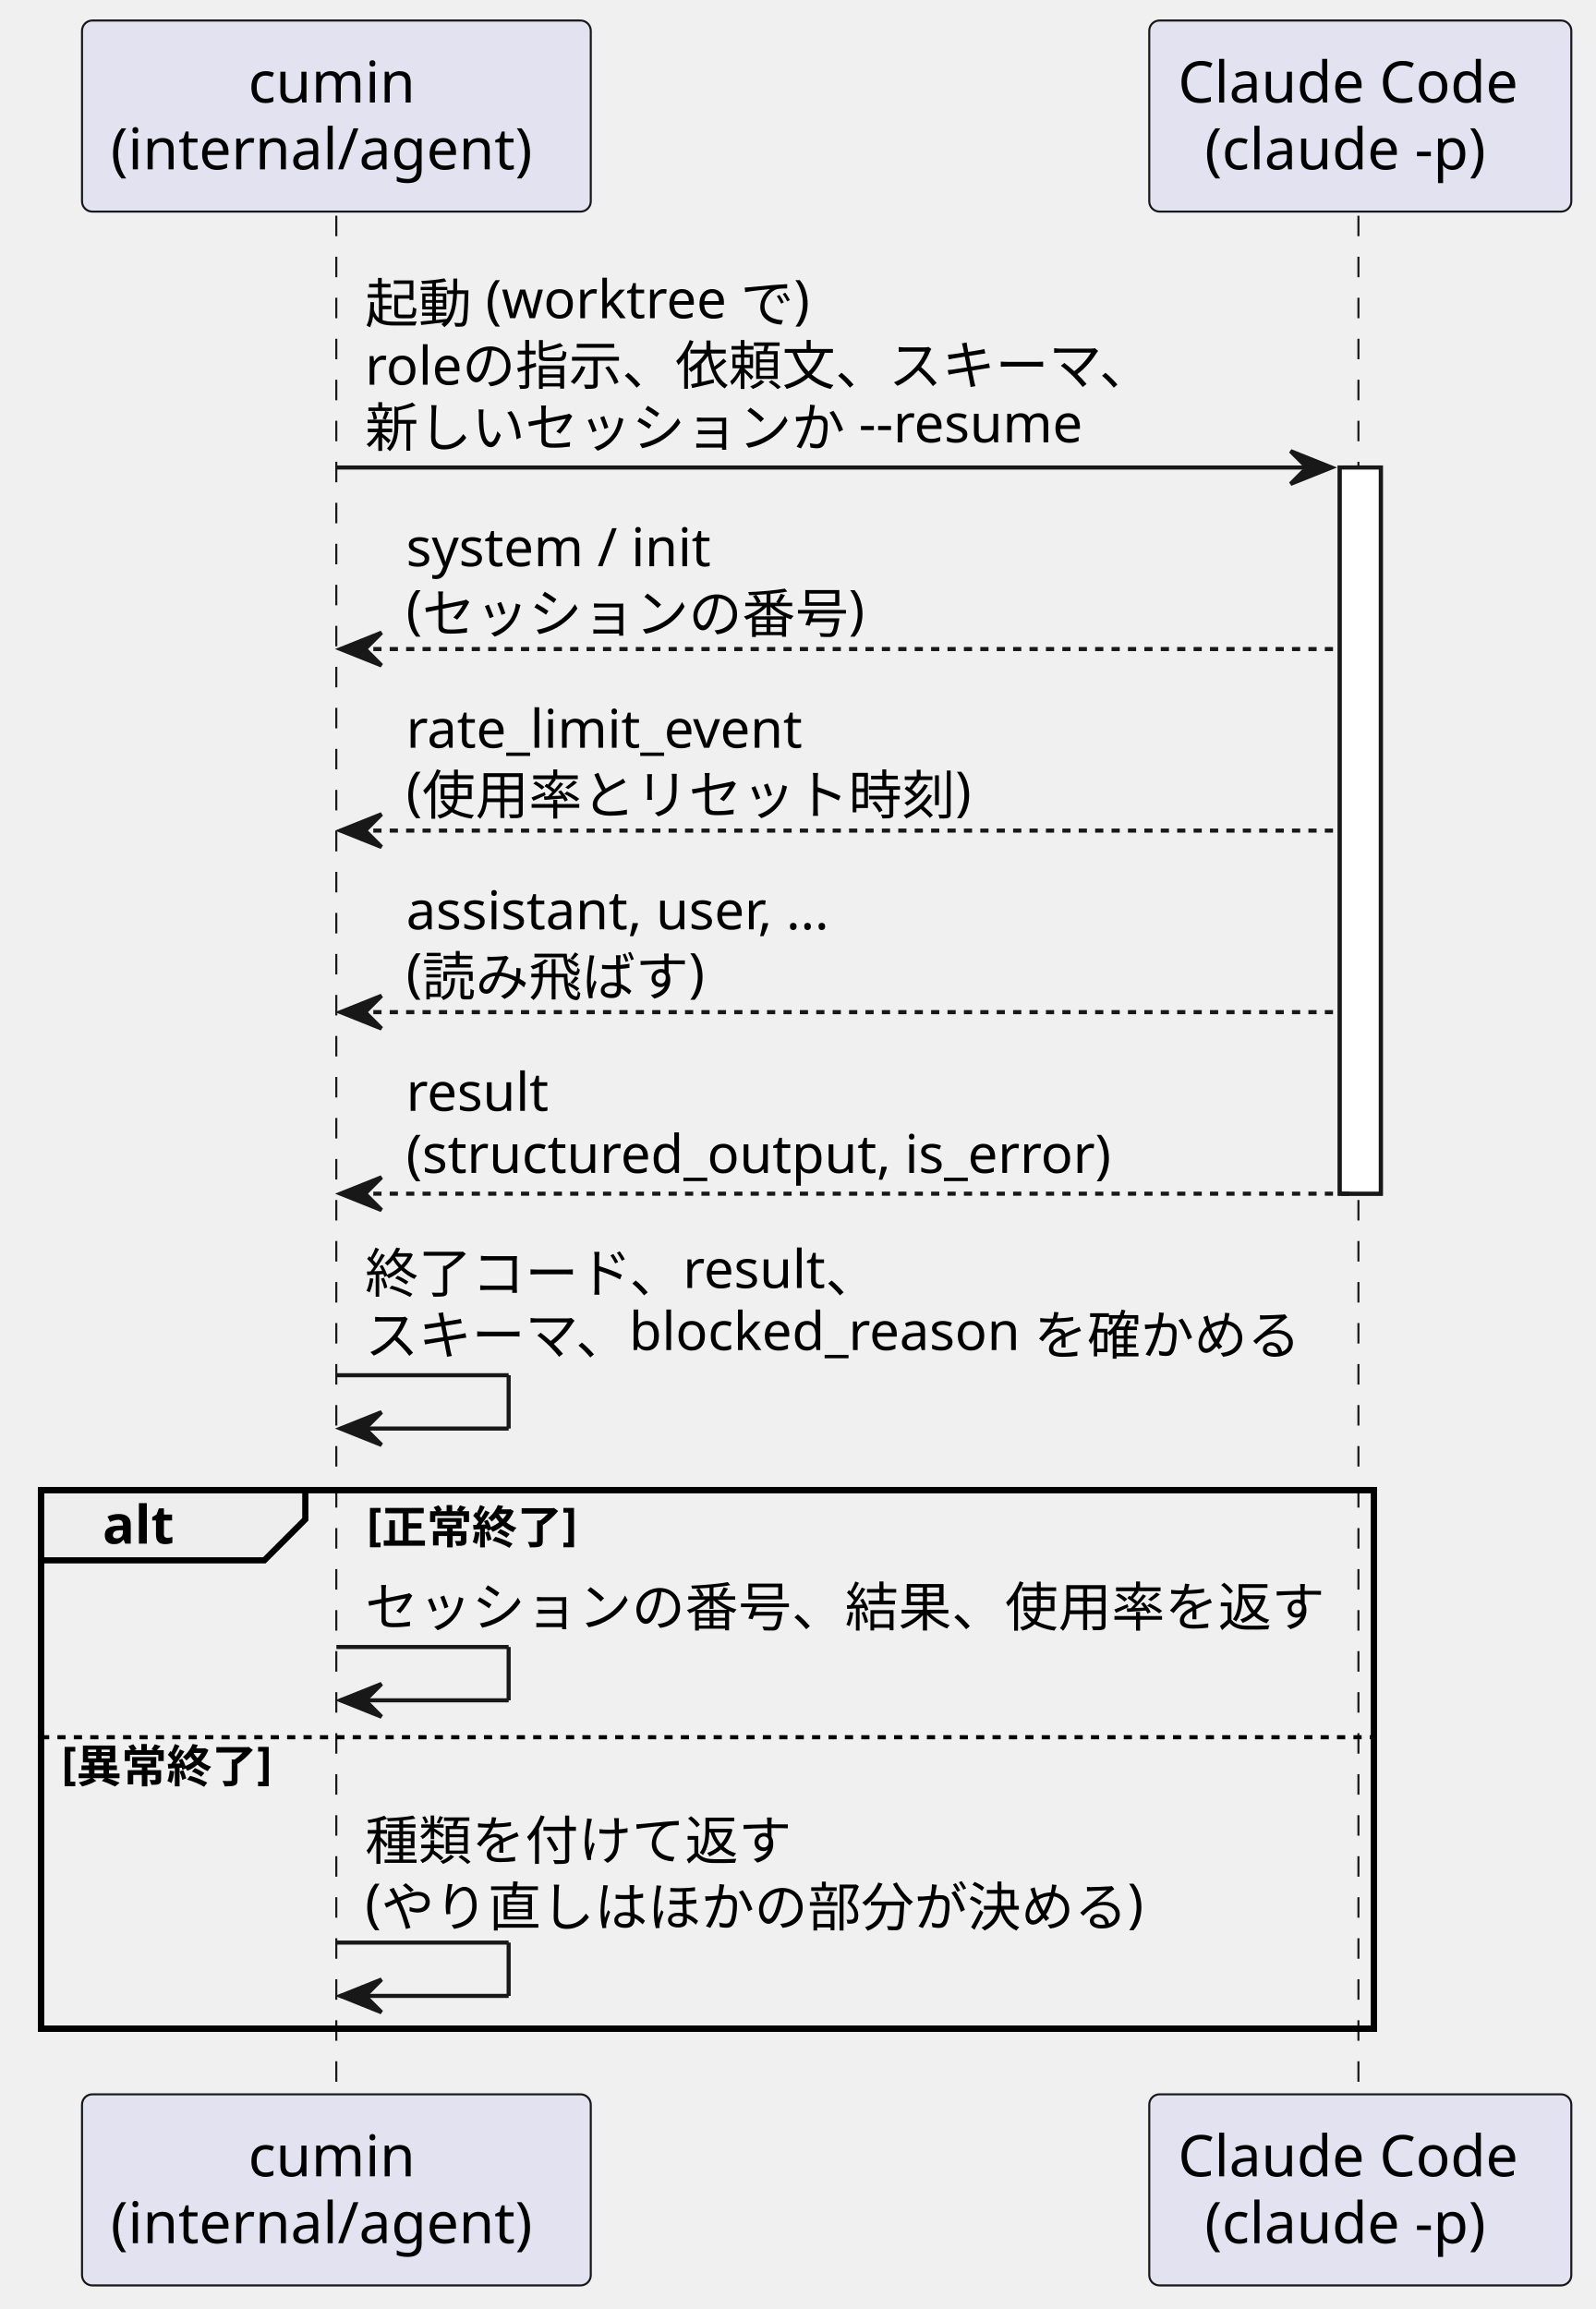
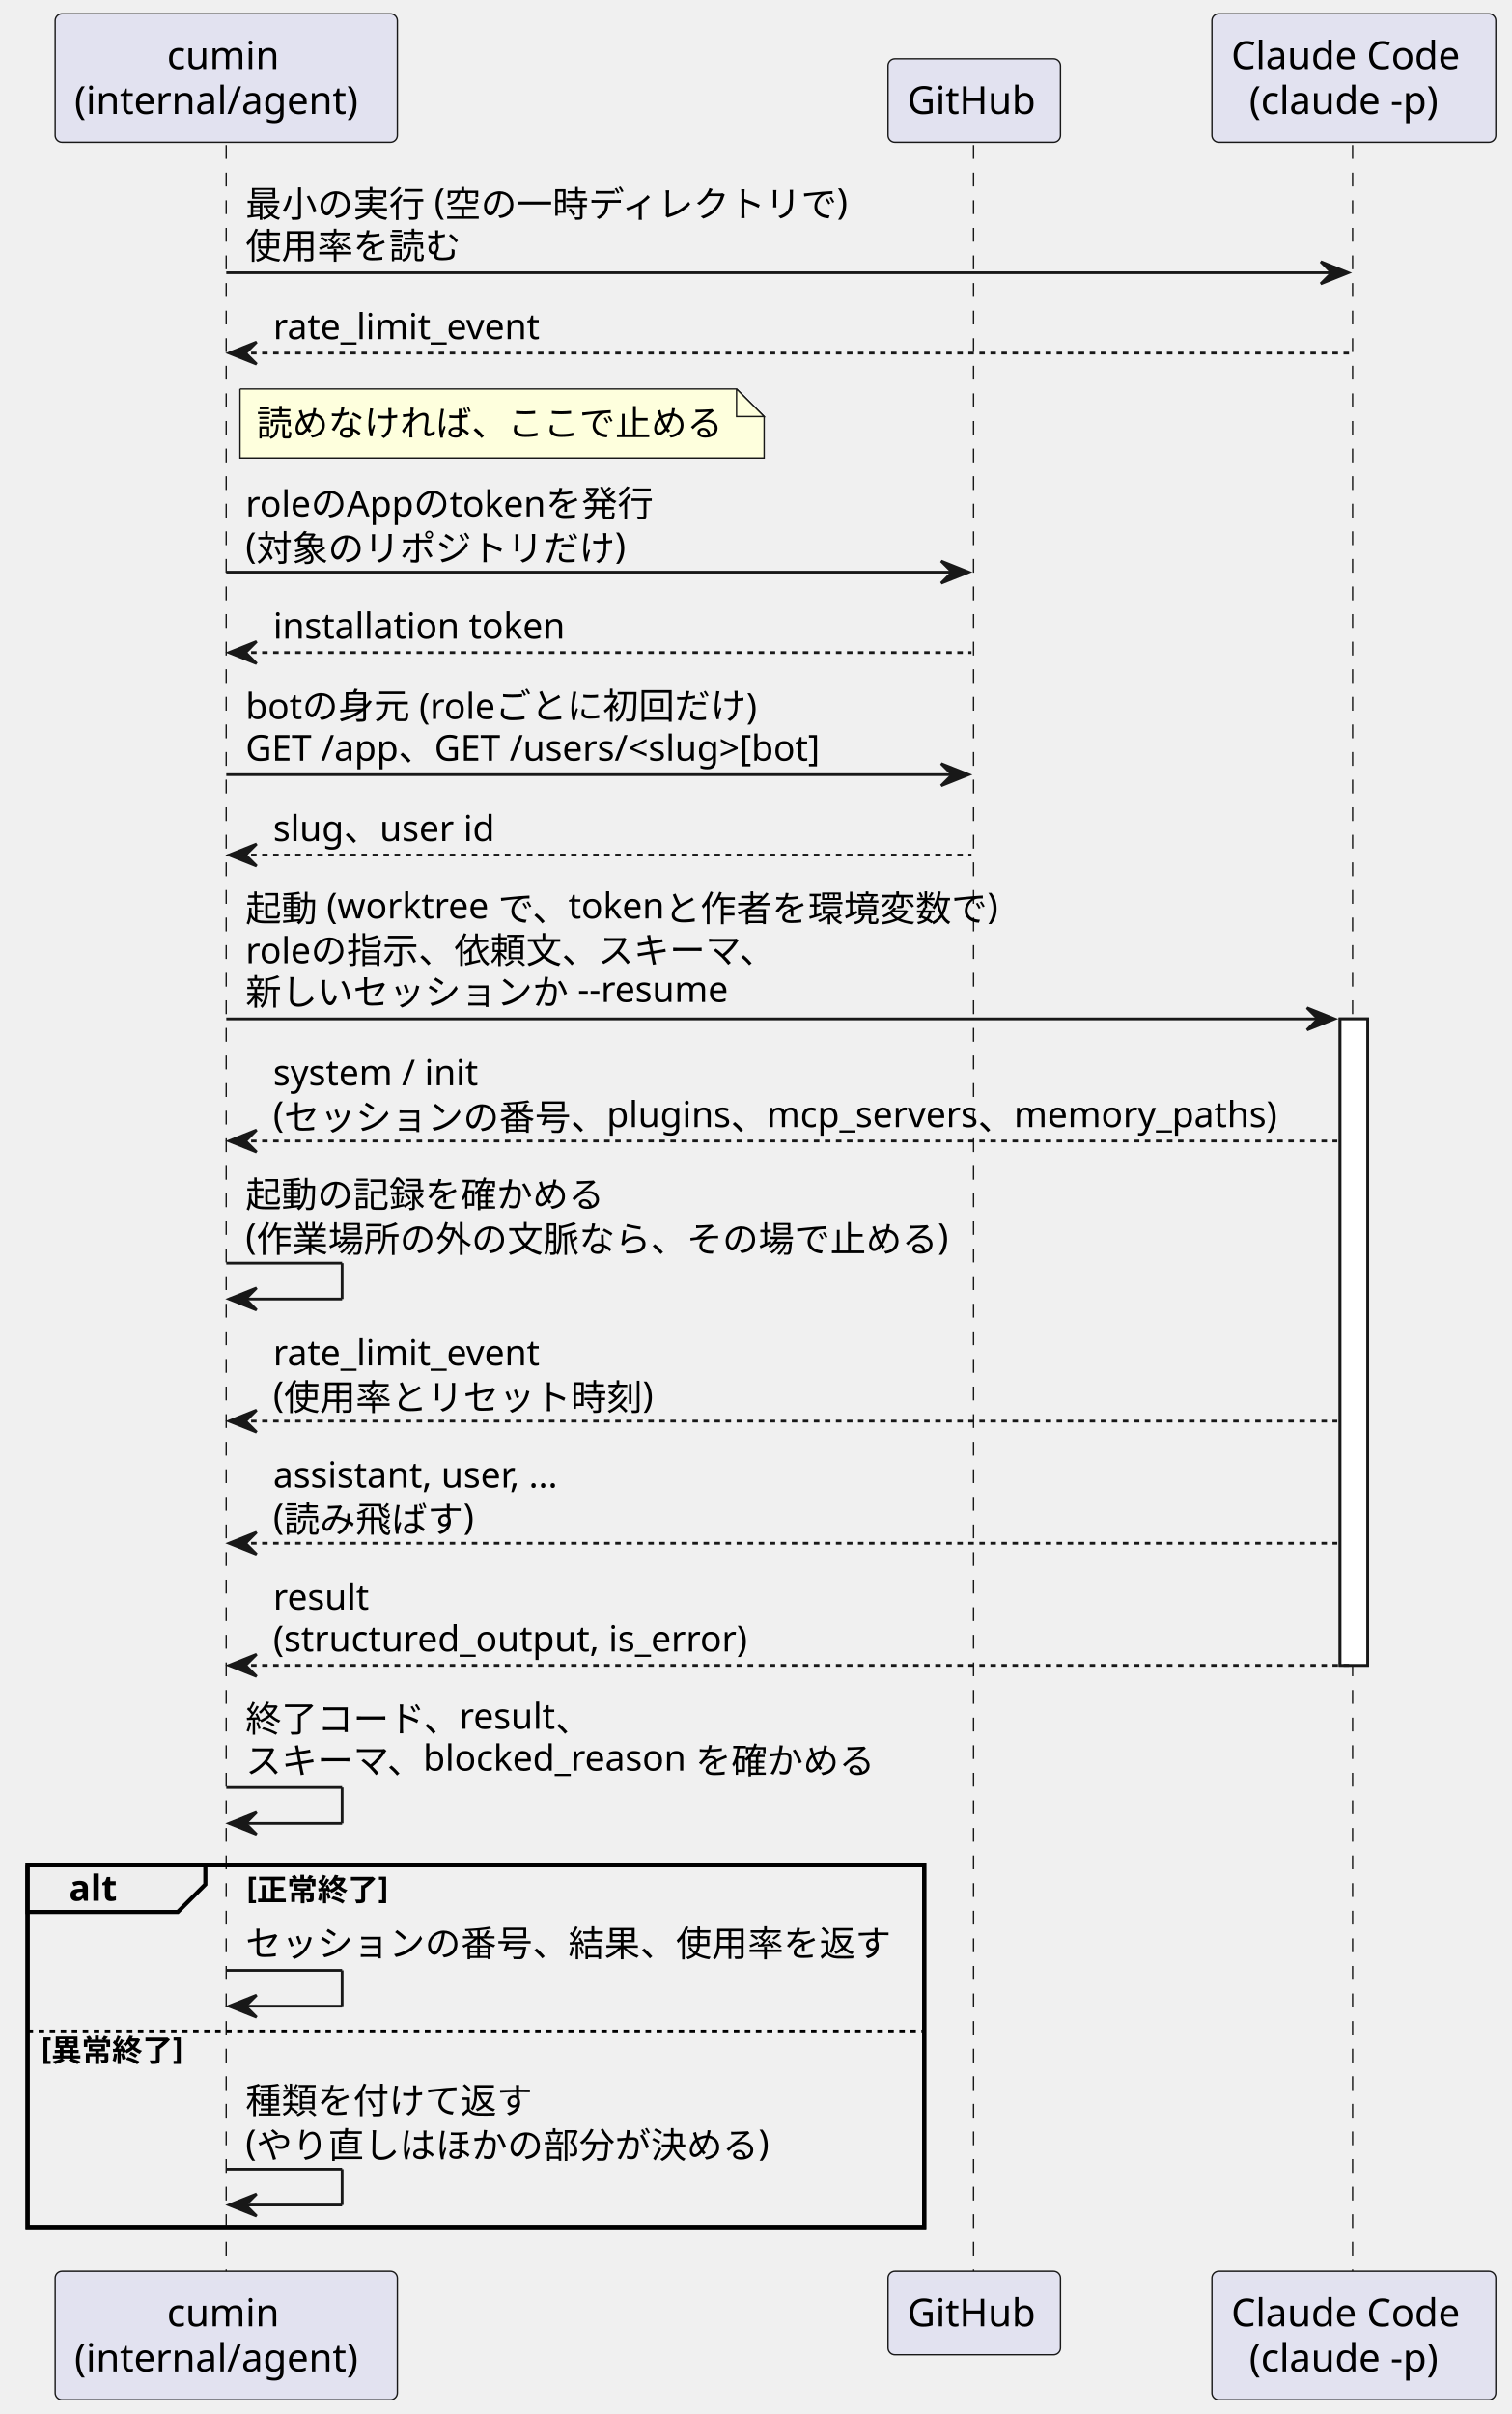
- <svg xmlns="http://www.w3.org/2000/svg" contentStyleType="text/css" data-diagram-type="SEQUENCE" height="563px" preserveAspectRatio="none" style="width:389px;height:563px;background:#FFFFFF;" version="1.1" viewBox="0 0 389 563" width="389px" zoomAndPan="magnify">
+ <svg xmlns="http://www.w3.org/2000/svg" contentStyleType="text/css" data-diagram-type="SEQUENCE" height="875px" preserveAspectRatio="none" style="width:548px;height:875px;background:#FFFFFF;" version="1.1" viewBox="0 0 548 875" width="548px" zoomAndPan="magnify">
  <defs />
  <g>
    <g>
-       <rect fill="#FFFFFF" height="177.062" style="stroke:#181818;stroke-width:1;" width="10" x="326.673" y="113.992" />
+       <rect fill="#FFFFFF" height="234.328" style="stroke:#181818;stroke-width:1;" width="10" x="485.777" y="369.32" />
    </g>
-     <rect fill="none" height="131.336" style="stroke:#000000;stroke-width:1.5;" width="325.023" x="10" y="363.32" />
+     <rect fill="none" height="131.336" style="stroke:#000000;stroke-width:1.5;" width="325.023" x="10" y="675.914" />
    <g>
-       <rect fill="#000000" fill-opacity="0" height="459.062" width="8" x="78.022" y="52.594" />
-       <line style="stroke:#181818;stroke-width:0.5;stroke-dasharray:5,5;" x1="82" x2="82" y1="52.594" y2="511.656" />
+       <rect fill="#000000" fill-opacity="0" height="771.656" width="8" x="78.022" y="52.594" />
+       <line style="stroke:#181818;stroke-width:0.5;stroke-dasharray:5,5;" x1="82" x2="82" y1="52.594" y2="824.25" />
    </g>
    <g>
-       <rect fill="#000000" fill-opacity="0" height="459.062" width="8" x="327.673" y="52.594" />
-       <line style="stroke:#181818;stroke-width:0.5;stroke-dasharray:5,5;" x1="331.219" x2="331.219" y1="52.594" y2="511.656" />
+       <rect fill="#000000" fill-opacity="0" height="771.656" width="8" x="349.166" y="52.594" />
+       <line style="stroke:#181818;stroke-width:0.5;stroke-dasharray:5,5;" x1="352.909" x2="352.909" y1="52.594" y2="824.25" />
+     </g>
+     <g>
+       <rect fill="#000000" fill-opacity="0" height="771.656" width="8" x="486.777" y="52.594" />
+       <line style="stroke:#181818;stroke-width:0.5;stroke-dasharray:5,5;" x1="490.323" x2="490.323" y1="52.594" y2="824.25" />
    </g>
    <g class="participant participant-head" data-participant="cumin">
      <rect fill="#E2E2F0" height="46.594" rx="2.5" ry="2.5" style="stroke:#181818;stroke-width:0.5;" width="124.045" x="20" y="5" />
      <text fill="#000000" font-family="sans-serif" font-size="14" lengthAdjust="spacing" textLength="42.971" x="60.537" y="24.995">cumin</text>
      <text fill="#000000" font-family="sans-serif" font-size="14" lengthAdjust="spacing" textLength="110.045" x="27" y="41.292">(internal/agent)</text>
    </g>
    <g class="participant participant-tail" data-participant="cumin">
-       <rect fill="#E2E2F0" height="46.594" rx="2.5" ry="2.5" style="stroke:#181818;stroke-width:0.5;" width="124.045" x="20" y="510.656" />
-       <text fill="#000000" font-family="sans-serif" font-size="14" lengthAdjust="spacing" textLength="42.971" x="60.537" y="530.651">cumin</text>
-       <text fill="#000000" font-family="sans-serif" font-size="14" lengthAdjust="spacing" textLength="110.045" x="27" y="546.948">(internal/agent)</text>
+       <rect fill="#E2E2F0" height="46.594" rx="2.5" ry="2.5" style="stroke:#181818;stroke-width:0.5;" width="124.045" x="20" y="823.25" />
+       <text fill="#000000" font-family="sans-serif" font-size="14" lengthAdjust="spacing" textLength="42.971" x="60.537" y="843.245">cumin</text>
+       <text fill="#000000" font-family="sans-serif" font-size="14" lengthAdjust="spacing" textLength="110.045" x="27" y="859.542">(internal/agent)</text>
+     </g>
+     <g class="participant participant-head" data-participant="github">
+       <rect fill="#E2E2F0" height="30.297" rx="2.5" ry="2.5" style="stroke:#181818;stroke-width:0.5;" width="62.515" x="321.909" y="21.297" />
+       <text fill="#000000" font-family="sans-serif" font-size="14" lengthAdjust="spacing" textLength="48.515" x="328.909" y="41.292">GitHub</text>
+     </g>
+     <g class="participant participant-tail" data-participant="github">
+       <rect fill="#E2E2F0" height="30.297" rx="2.5" ry="2.5" style="stroke:#181818;stroke-width:0.5;" width="62.515" x="321.909" y="823.25" />
+       <text fill="#000000" font-family="sans-serif" font-size="14" lengthAdjust="spacing" textLength="48.515" x="328.909" y="843.245">GitHub</text>
    </g>
    <g class="participant participant-head" data-participant="claude">
-       <rect fill="#E2E2F0" height="46.594" rx="2.5" ry="2.5" style="stroke:#181818;stroke-width:0.5;" width="102.908" x="280.219" y="5" />
-       <text fill="#000000" font-family="sans-serif" font-size="14" lengthAdjust="spacing" textLength="88.908" x="287.219" y="24.995">Claude Code</text>
-       <text fill="#000000" font-family="sans-serif" font-size="14" lengthAdjust="spacing" textLength="75.852" x="293.747" y="41.292">(claude -p)</text>
+       <rect fill="#E2E2F0" height="46.594" rx="2.5" ry="2.5" style="stroke:#181818;stroke-width:0.5;" width="102.908" x="439.323" y="5" />
+       <text fill="#000000" font-family="sans-serif" font-size="14" lengthAdjust="spacing" textLength="88.908" x="446.323" y="24.995">Claude Code</text>
+       <text fill="#000000" font-family="sans-serif" font-size="14" lengthAdjust="spacing" textLength="75.852" x="452.852" y="41.292">(claude -p)</text>
    </g>
    <g class="participant participant-tail" data-participant="claude">
-       <rect fill="#E2E2F0" height="46.594" rx="2.5" ry="2.5" style="stroke:#181818;stroke-width:0.5;" width="102.908" x="280.219" y="510.656" />
-       <text fill="#000000" font-family="sans-serif" font-size="14" lengthAdjust="spacing" textLength="88.908" x="287.219" y="530.651">Claude Code</text>
-       <text fill="#000000" font-family="sans-serif" font-size="14" lengthAdjust="spacing" textLength="75.852" x="293.747" y="546.948">(claude -p)</text>
+       <rect fill="#E2E2F0" height="46.594" rx="2.5" ry="2.5" style="stroke:#181818;stroke-width:0.5;" width="102.908" x="439.323" y="823.25" />
+       <text fill="#000000" font-family="sans-serif" font-size="14" lengthAdjust="spacing" textLength="88.908" x="446.323" y="843.245">Claude Code</text>
+       <text fill="#000000" font-family="sans-serif" font-size="14" lengthAdjust="spacing" textLength="75.852" x="452.852" y="859.542">(claude -p)</text>
    </g>
    <g>
-       <rect fill="#FFFFFF" height="177.062" style="stroke:#181818;stroke-width:1;" width="10" x="326.673" y="113.992" />
+       <rect fill="#FFFFFF" height="234.328" style="stroke:#181818;stroke-width:1;" width="10" x="485.777" y="369.32" />
    </g>
    <g class="message" data-participant-1="cumin" data-participant-2="claude">
-       <polygon fill="#181818" points="314.673,109.992,324.673,113.992,314.673,117.992,318.673,113.992" style="stroke:#181818;stroke-width:1;" />
-       <line style="stroke:#181818;stroke-width:1;" x1="82.022" x2="320.673" y1="113.992" y2="113.992" />
-       <text fill="#000000" font-family="sans-serif" font-size="13" lengthAdjust="spacing" textLength="115.305" x="89.022" y="78.661">起動 (worktree で)</text>
-       <text fill="#000000" font-family="sans-serif" font-size="13" lengthAdjust="spacing" textLength="193.908" x="89.022" y="93.793">roleの指示、依頼文、スキーマ、</text>
-       <text fill="#000000" font-family="sans-serif" font-size="13" lengthAdjust="spacing" textLength="179.531" x="89.022" y="108.926">新しいセッションか --resume</text>
+       <polygon fill="#181818" points="478.777,94.859,488.777,98.859,478.777,102.859,482.777,98.859" style="stroke:#181818;stroke-width:1;" />
+       <line style="stroke:#181818;stroke-width:1;" x1="82.022" x2="484.777" y1="98.859" y2="98.859" />
+       <text fill="#000000" font-family="sans-serif" font-size="13" lengthAdjust="spacing" textLength="222.276" x="89.022" y="78.661">最小の実行 (空の一時ディレクトリで)</text>
+       <text fill="#000000" font-family="sans-serif" font-size="13" lengthAdjust="spacing" textLength="78" x="89.022" y="93.793">使用率を読む</text>
    </g>
    <g class="message" data-participant-1="claude" data-participant-2="cumin">
-       <polygon fill="#181818" points="93.022,154.258,83.022,158.258,93.022,162.258,89.022,158.258" style="stroke:#181818;stroke-width:1;" />
-       <line style="stroke:#181818;stroke-width:1;stroke-dasharray:2,2;" x1="87.022" x2="325.673" y1="158.258" y2="158.258" />
-       <text fill="#000000" font-family="sans-serif" font-size="13" lengthAdjust="spacing" textLength="80.203" x="99.022" y="138.059">system / init</text>
-       <text fill="#000000" font-family="sans-serif" font-size="13" lengthAdjust="spacing" textLength="114.144" x="99.022" y="153.192">(セッションの番号)</text>
+       <polygon fill="#181818" points="93.022,123.992,83.022,127.992,93.022,131.992,89.022,127.992" style="stroke:#181818;stroke-width:1;" />
+       <line style="stroke:#181818;stroke-width:1;stroke-dasharray:2,2;" x1="87.022" x2="489.777" y1="127.992" y2="127.992" />
+       <text fill="#000000" font-family="sans-serif" font-size="13" lengthAdjust="spacing" textLength="105.028" x="99.022" y="122.926">rate_limit_event</text>
+     </g>
+     <path d="M87,140.992 L87,165.992 L277,165.992 L277,150.992 L267,140.992 L87,140.992" fill="#FEFFDD" style="stroke:#181818;stroke-width:0.5;" />
+     <path d="M267,140.992 L267,150.992 L277,150.992 L267,140.992" fill="#FEFFDD" style="stroke:#181818;stroke-width:0.5;" />
+     <text fill="#000000" font-family="sans-serif" font-size="13" lengthAdjust="spacing" textLength="169" x="93" y="158.059">読めなければ、ここで止める</text>
+     <g class="message" data-participant-1="cumin" data-participant-2="github">
+       <polygon fill="#181818" points="341.166,203.391,351.166,207.391,341.166,211.391,345.166,207.391" style="stroke:#181818;stroke-width:1;" />
+       <line style="stroke:#181818;stroke-width:1;" x1="82.022" x2="347.166" y1="207.391" y2="207.391" />
+       <text fill="#000000" font-family="sans-serif" font-size="13" lengthAdjust="spacing" textLength="152.122" x="89.022" y="187.192">roleのAppのtokenを発行</text>
+       <text fill="#000000" font-family="sans-serif" font-size="13" lengthAdjust="spacing" textLength="140.144" x="89.022" y="202.325">(対象のリポジトリだけ)</text>
+     </g>
+     <g class="message" data-participant-1="github" data-participant-2="cumin">
+       <polygon fill="#181818" points="93.022,232.523,83.022,236.523,93.022,240.523,89.022,236.523" style="stroke:#181818;stroke-width:1;" />
+       <line style="stroke:#181818;stroke-width:1;stroke-dasharray:2,2;" x1="87.022" x2="352.166" y1="236.523" y2="236.523" />
+       <text fill="#000000" font-family="sans-serif" font-size="13" lengthAdjust="spacing" textLength="112.728" x="99.022" y="231.458">installation token</text>
+     </g>
+     <g class="message" data-participant-1="cumin" data-participant-2="github">
+       <polygon fill="#181818" points="341.166,276.789,351.166,280.789,341.166,284.789,345.166,280.789" style="stroke:#181818;stroke-width:1;" />
+       <line style="stroke:#181818;stroke-width:1;" x1="82.022" x2="347.166" y1="280.789" y2="280.789" />
+       <text fill="#000000" font-family="sans-serif" font-size="13" lengthAdjust="spacing" textLength="190.487" x="89.022" y="260.59">botの身元 (roleごとに初回だけ)</text>
+       <text fill="#000000" font-family="sans-serif" font-size="13" lengthAdjust="spacing" textLength="226.567" x="89.022" y="275.723">GET /app、GET /users/&lt;slug&gt;[bot]</text>
+     </g>
+     <g class="message" data-participant-1="github" data-participant-2="cumin">
+       <polygon fill="#181818" points="93.022,305.922,83.022,309.922,93.022,313.922,89.022,309.922" style="stroke:#181818;stroke-width:1;" />
+       <line style="stroke:#181818;stroke-width:1;stroke-dasharray:2,2;" x1="87.022" x2="352.166" y1="309.922" y2="309.922" />
+       <text fill="#000000" font-family="sans-serif" font-size="13" lengthAdjust="spacing" textLength="84.227" x="99.022" y="304.856">slug、user id</text>
+     </g>
+     <g class="message" data-participant-1="cumin" data-participant-2="claude">
+       <polygon fill="#181818" points="473.777,365.32,483.777,369.32,473.777,373.32,477.777,369.32" style="stroke:#181818;stroke-width:1;" />
+       <line style="stroke:#181818;stroke-width:1;" x1="82.022" x2="479.777" y1="369.32" y2="369.32" />
+       <text fill="#000000" font-family="sans-serif" font-size="13" lengthAdjust="spacing" textLength="282.122" x="89.022" y="333.989">起動 (worktree で、tokenと作者を環境変数で)</text>
+       <text fill="#000000" font-family="sans-serif" font-size="13" lengthAdjust="spacing" textLength="193.908" x="89.022" y="349.122">roleの指示、依頼文、スキーマ、</text>
+       <text fill="#000000" font-family="sans-serif" font-size="13" lengthAdjust="spacing" textLength="179.531" x="89.022" y="364.254">新しいセッションか --resume</text>
    </g>
    <g class="message" data-participant-1="claude" data-participant-2="cumin">
-       <polygon fill="#181818" points="93.022,198.523,83.022,202.523,93.022,206.523,89.022,202.523" style="stroke:#181818;stroke-width:1;" />
-       <line style="stroke:#181818;stroke-width:1;stroke-dasharray:2,2;" x1="87.022" x2="325.673" y1="202.523" y2="202.523" />
-       <text fill="#000000" font-family="sans-serif" font-size="13" lengthAdjust="spacing" textLength="105.028" x="99.022" y="182.325">rate_limit_event</text>
-       <text fill="#000000" font-family="sans-serif" font-size="13" lengthAdjust="spacing" textLength="140.144" x="99.022" y="197.458">(使用率とリセット時刻)</text>
+       <polygon fill="#181818" points="93.022,409.586,83.022,413.586,93.022,417.586,89.022,413.586" style="stroke:#181818;stroke-width:1;" />
+       <line style="stroke:#181818;stroke-width:1;stroke-dasharray:2,2;" x1="87.022" x2="484.777" y1="413.586" y2="413.586" />
+       <text fill="#000000" font-family="sans-serif" font-size="13" lengthAdjust="spacing" textLength="80.203" x="99.022" y="393.387">system / init</text>
+       <text fill="#000000" font-family="sans-serif" font-size="13" lengthAdjust="spacing" textLength="379.755" x="99.022" y="408.52">(セッションの番号、plugins、mcp_servers、memory_paths)</text>
+     </g>
+     <g class="message" data-participant-1="cumin" data-participant-2="cumin">
+       <line style="stroke:#181818;stroke-width:1;" x1="82.022" x2="124.022" y1="457.852" y2="457.852" />
+       <line style="stroke:#181818;stroke-width:1;" x1="124.022" x2="124.022" y1="457.852" y2="470.852" />
+       <line style="stroke:#181818;stroke-width:1;" x1="83.022" x2="124.022" y1="470.852" y2="470.852" />
+       <polygon fill="#181818" points="93.022,466.852,83.022,470.852,93.022,474.852,89.022,470.852" style="stroke:#181818;stroke-width:1;" />
+       <text fill="#000000" font-family="sans-serif" font-size="13" lengthAdjust="spacing" textLength="130" x="89.022" y="437.653">起動の記録を確かめる</text>
+       <text fill="#000000" font-family="sans-serif" font-size="13" lengthAdjust="spacing" textLength="257.144" x="89.022" y="452.786">(作業場所の外の文脈なら、その場で止める)</text>
    </g>
    <g class="message" data-participant-1="claude" data-participant-2="cumin">
-       <polygon fill="#181818" points="93.022,242.789,83.022,246.789,93.022,250.789,89.022,246.789" style="stroke:#181818;stroke-width:1;" />
-       <line style="stroke:#181818;stroke-width:1;stroke-dasharray:2,2;" x1="87.022" x2="325.673" y1="246.789" y2="246.789" />
-       <text fill="#000000" font-family="sans-serif" font-size="13" lengthAdjust="spacing" textLength="115.578" x="99.022" y="226.59">assistant, user, ...</text>
-       <text fill="#000000" font-family="sans-serif" font-size="13" lengthAdjust="spacing" textLength="75.144" x="99.022" y="241.723">(読み飛ばす)</text>
+       <polygon fill="#181818" points="93.022,511.117,83.022,515.117,93.022,519.117,89.022,515.117" style="stroke:#181818;stroke-width:1;" />
+       <line style="stroke:#181818;stroke-width:1;stroke-dasharray:2,2;" x1="87.022" x2="484.777" y1="515.117" y2="515.117" />
+       <text fill="#000000" font-family="sans-serif" font-size="13" lengthAdjust="spacing" textLength="105.028" x="99.022" y="494.918">rate_limit_event</text>
+       <text fill="#000000" font-family="sans-serif" font-size="13" lengthAdjust="spacing" textLength="140.144" x="99.022" y="510.051">(使用率とリセット時刻)</text>
    </g>
    <g class="message" data-participant-1="claude" data-participant-2="cumin">
-       <polygon fill="#181818" points="93.022,287.055,83.022,291.055,93.022,295.055,89.022,291.055" style="stroke:#181818;stroke-width:1;" />
-       <line style="stroke:#181818;stroke-width:1;stroke-dasharray:2,2;" x1="87.022" x2="330.673" y1="291.055" y2="291.055" />
-       <text fill="#000000" font-family="sans-serif" font-size="13" lengthAdjust="spacing" textLength="37.064" x="99.022" y="270.856">result</text>
-       <text fill="#000000" font-family="sans-serif" font-size="13" lengthAdjust="spacing" textLength="184.19" x="99.022" y="285.989">(structured_output, is_error)</text>
+       <polygon fill="#181818" points="93.022,555.383,83.022,559.383,93.022,563.383,89.022,559.383" style="stroke:#181818;stroke-width:1;" />
+       <line style="stroke:#181818;stroke-width:1;stroke-dasharray:2,2;" x1="87.022" x2="484.777" y1="559.383" y2="559.383" />
+       <text fill="#000000" font-family="sans-serif" font-size="13" lengthAdjust="spacing" textLength="115.578" x="99.022" y="539.184">assistant, user, ...</text>
+       <text fill="#000000" font-family="sans-serif" font-size="13" lengthAdjust="spacing" textLength="75.144" x="99.022" y="554.317">(読み飛ばす)</text>
+     </g>
+     <g class="message" data-participant-1="claude" data-participant-2="cumin">
+       <polygon fill="#181818" points="93.022,599.648,83.022,603.648,93.022,607.648,89.022,603.648" style="stroke:#181818;stroke-width:1;" />
+       <line style="stroke:#181818;stroke-width:1;stroke-dasharray:2,2;" x1="87.022" x2="489.777" y1="603.648" y2="603.648" />
+       <text fill="#000000" font-family="sans-serif" font-size="13" lengthAdjust="spacing" textLength="37.064" x="99.022" y="583.45">result</text>
+       <text fill="#000000" font-family="sans-serif" font-size="13" lengthAdjust="spacing" textLength="184.19" x="99.022" y="598.582">(structured_output, is_error)</text>
    </g>
    <g class="message" data-participant-1="cumin" data-participant-2="cumin">
-       <line style="stroke:#181818;stroke-width:1;" x1="82.022" x2="124.022" y1="335.32" y2="335.32" />
-       <line style="stroke:#181818;stroke-width:1;" x1="124.022" x2="124.022" y1="335.32" y2="348.32" />
-       <line style="stroke:#181818;stroke-width:1;" x1="83.022" x2="124.022" y1="348.32" y2="348.32" />
-       <polygon fill="#181818" points="93.022,344.32,83.022,348.32,93.022,352.32,89.022,348.32" style="stroke:#181818;stroke-width:1;" />
-       <text fill="#000000" font-family="sans-serif" font-size="13" lengthAdjust="spacing" textLength="128.064" x="89.022" y="315.122">終了コード、result、</text>
-       <text fill="#000000" font-family="sans-serif" font-size="13" lengthAdjust="spacing" textLength="235.65" x="89.022" y="330.254">スキーマ、blocked_reason を確かめる</text>
+       <line style="stroke:#181818;stroke-width:1;" x1="82.022" x2="124.022" y1="647.914" y2="647.914" />
+       <line style="stroke:#181818;stroke-width:1;" x1="124.022" x2="124.022" y1="647.914" y2="660.914" />
+       <line style="stroke:#181818;stroke-width:1;" x1="83.022" x2="124.022" y1="660.914" y2="660.914" />
+       <polygon fill="#181818" points="93.022,656.914,83.022,660.914,93.022,664.914,89.022,660.914" style="stroke:#181818;stroke-width:1;" />
+       <text fill="#000000" font-family="sans-serif" font-size="13" lengthAdjust="spacing" textLength="128.064" x="89.022" y="627.715">終了コード、result、</text>
+       <text fill="#000000" font-family="sans-serif" font-size="13" lengthAdjust="spacing" textLength="235.65" x="89.022" y="642.848">スキーマ、blocked_reason を確かめる</text>
    </g>
-     <path d="M10,363.32 L74.443,363.32 L74.443,370.453 L64.443,380.453 L10,380.453 L10,363.32" fill="#EEEEEE" style="stroke:#000000;stroke-width:1.5;" />
-     <rect fill="none" height="131.336" style="stroke:#000000;stroke-width:1.5;" width="325.023" x="10" y="363.32" />
-     <text fill="#000000" font-family="sans-serif" font-size="13" font-weight="bold" lengthAdjust="spacing" textLength="19.443" x="25" y="376.387">alt</text>
-     <text fill="#000000" font-family="sans-serif" font-size="11" font-weight="bold" lengthAdjust="spacing" textLength="54.054" x="89.443" y="375.531">[正常終了]</text>
+     <path d="M10,675.914 L74.443,675.914 L74.443,683.047 L64.443,693.047 L10,693.047 L10,675.914" fill="#EEEEEE" style="stroke:#000000;stroke-width:1.5;" />
+     <rect fill="none" height="131.336" style="stroke:#000000;stroke-width:1.5;" width="325.023" x="10" y="675.914" />
+     <text fill="#000000" font-family="sans-serif" font-size="13" font-weight="bold" lengthAdjust="spacing" textLength="19.443" x="25" y="688.981">alt</text>
+     <text fill="#000000" font-family="sans-serif" font-size="11" font-weight="bold" lengthAdjust="spacing" textLength="54.054" x="89.443" y="688.125">[正常終了]</text>
    <g class="message" data-participant-1="cumin" data-participant-2="cumin">
-       <line style="stroke:#181818;stroke-width:1;" x1="82.022" x2="124.022" y1="401.586" y2="401.586" />
-       <line style="stroke:#181818;stroke-width:1;" x1="124.022" x2="124.022" y1="401.586" y2="414.586" />
-       <line style="stroke:#181818;stroke-width:1;" x1="83.022" x2="124.022" y1="414.586" y2="414.586" />
-       <polygon fill="#181818" points="93.022,410.586,83.022,414.586,93.022,418.586,89.022,414.586" style="stroke:#181818;stroke-width:1;" />
-       <text fill="#000000" font-family="sans-serif" font-size="13" lengthAdjust="spacing" textLength="234" x="89.022" y="396.52">セッションの番号、結果、使用率を返す</text>
+       <line style="stroke:#181818;stroke-width:1;" x1="82.022" x2="124.022" y1="714.18" y2="714.18" />
+       <line style="stroke:#181818;stroke-width:1;" x1="124.022" x2="124.022" y1="714.18" y2="727.18" />
+       <line style="stroke:#181818;stroke-width:1;" x1="83.022" x2="124.022" y1="727.18" y2="727.18" />
+       <polygon fill="#181818" points="93.022,723.18,83.022,727.18,93.022,731.18,89.022,727.18" style="stroke:#181818;stroke-width:1;" />
+       <text fill="#000000" font-family="sans-serif" font-size="13" lengthAdjust="spacing" textLength="234" x="89.022" y="709.114">セッションの番号、結果、使用率を返す</text>
    </g>
-     <line style="stroke:#000000;stroke-width:1;stroke-dasharray:2,2;" x1="10" x2="335.023" y1="423.586" y2="423.586" />
-     <text fill="#000000" font-family="sans-serif" font-size="11" font-weight="bold" lengthAdjust="spacing" textLength="54.054" x="15" y="433.796">[異常終了]</text>
+     <line style="stroke:#000000;stroke-width:1;stroke-dasharray:2,2;" x1="10" x2="335.023" y1="736.18" y2="736.18" />
+     <text fill="#000000" font-family="sans-serif" font-size="11" font-weight="bold" lengthAdjust="spacing" textLength="54.054" x="15" y="746.39">[異常終了]</text>
    <g class="message" data-participant-1="cumin" data-participant-2="cumin">
-       <line style="stroke:#181818;stroke-width:1;" x1="82.022" x2="124.022" y1="473.656" y2="473.656" />
-       <line style="stroke:#181818;stroke-width:1;" x1="124.022" x2="124.022" y1="473.656" y2="486.656" />
-       <line style="stroke:#181818;stroke-width:1;" x1="83.022" x2="124.022" y1="486.656" y2="486.656" />
-       <polygon fill="#181818" points="93.022,482.656,83.022,486.656,93.022,490.656,89.022,486.656" style="stroke:#181818;stroke-width:1;" />
-       <text fill="#000000" font-family="sans-serif" font-size="13" lengthAdjust="spacing" textLength="104" x="89.022" y="453.457">種類を付けて返す</text>
-       <text fill="#000000" font-family="sans-serif" font-size="13" lengthAdjust="spacing" textLength="192.144" x="89.022" y="468.59">(やり直しはほかの部分が決める)</text>
+       <line style="stroke:#181818;stroke-width:1;" x1="82.022" x2="124.022" y1="786.25" y2="786.25" />
+       <line style="stroke:#181818;stroke-width:1;" x1="124.022" x2="124.022" y1="786.25" y2="799.25" />
+       <line style="stroke:#181818;stroke-width:1;" x1="83.022" x2="124.022" y1="799.25" y2="799.25" />
+       <polygon fill="#181818" points="93.022,795.25,83.022,799.25,93.022,803.25,89.022,799.25" style="stroke:#181818;stroke-width:1;" />
+       <text fill="#000000" font-family="sans-serif" font-size="13" lengthAdjust="spacing" textLength="104" x="89.022" y="766.051">種類を付けて返す</text>
+       <text fill="#000000" font-family="sans-serif" font-size="13" lengthAdjust="spacing" textLength="192.144" x="89.022" y="781.184">(やり直しはほかの部分が決める)</text>
    </g>
  </g>
</svg>
